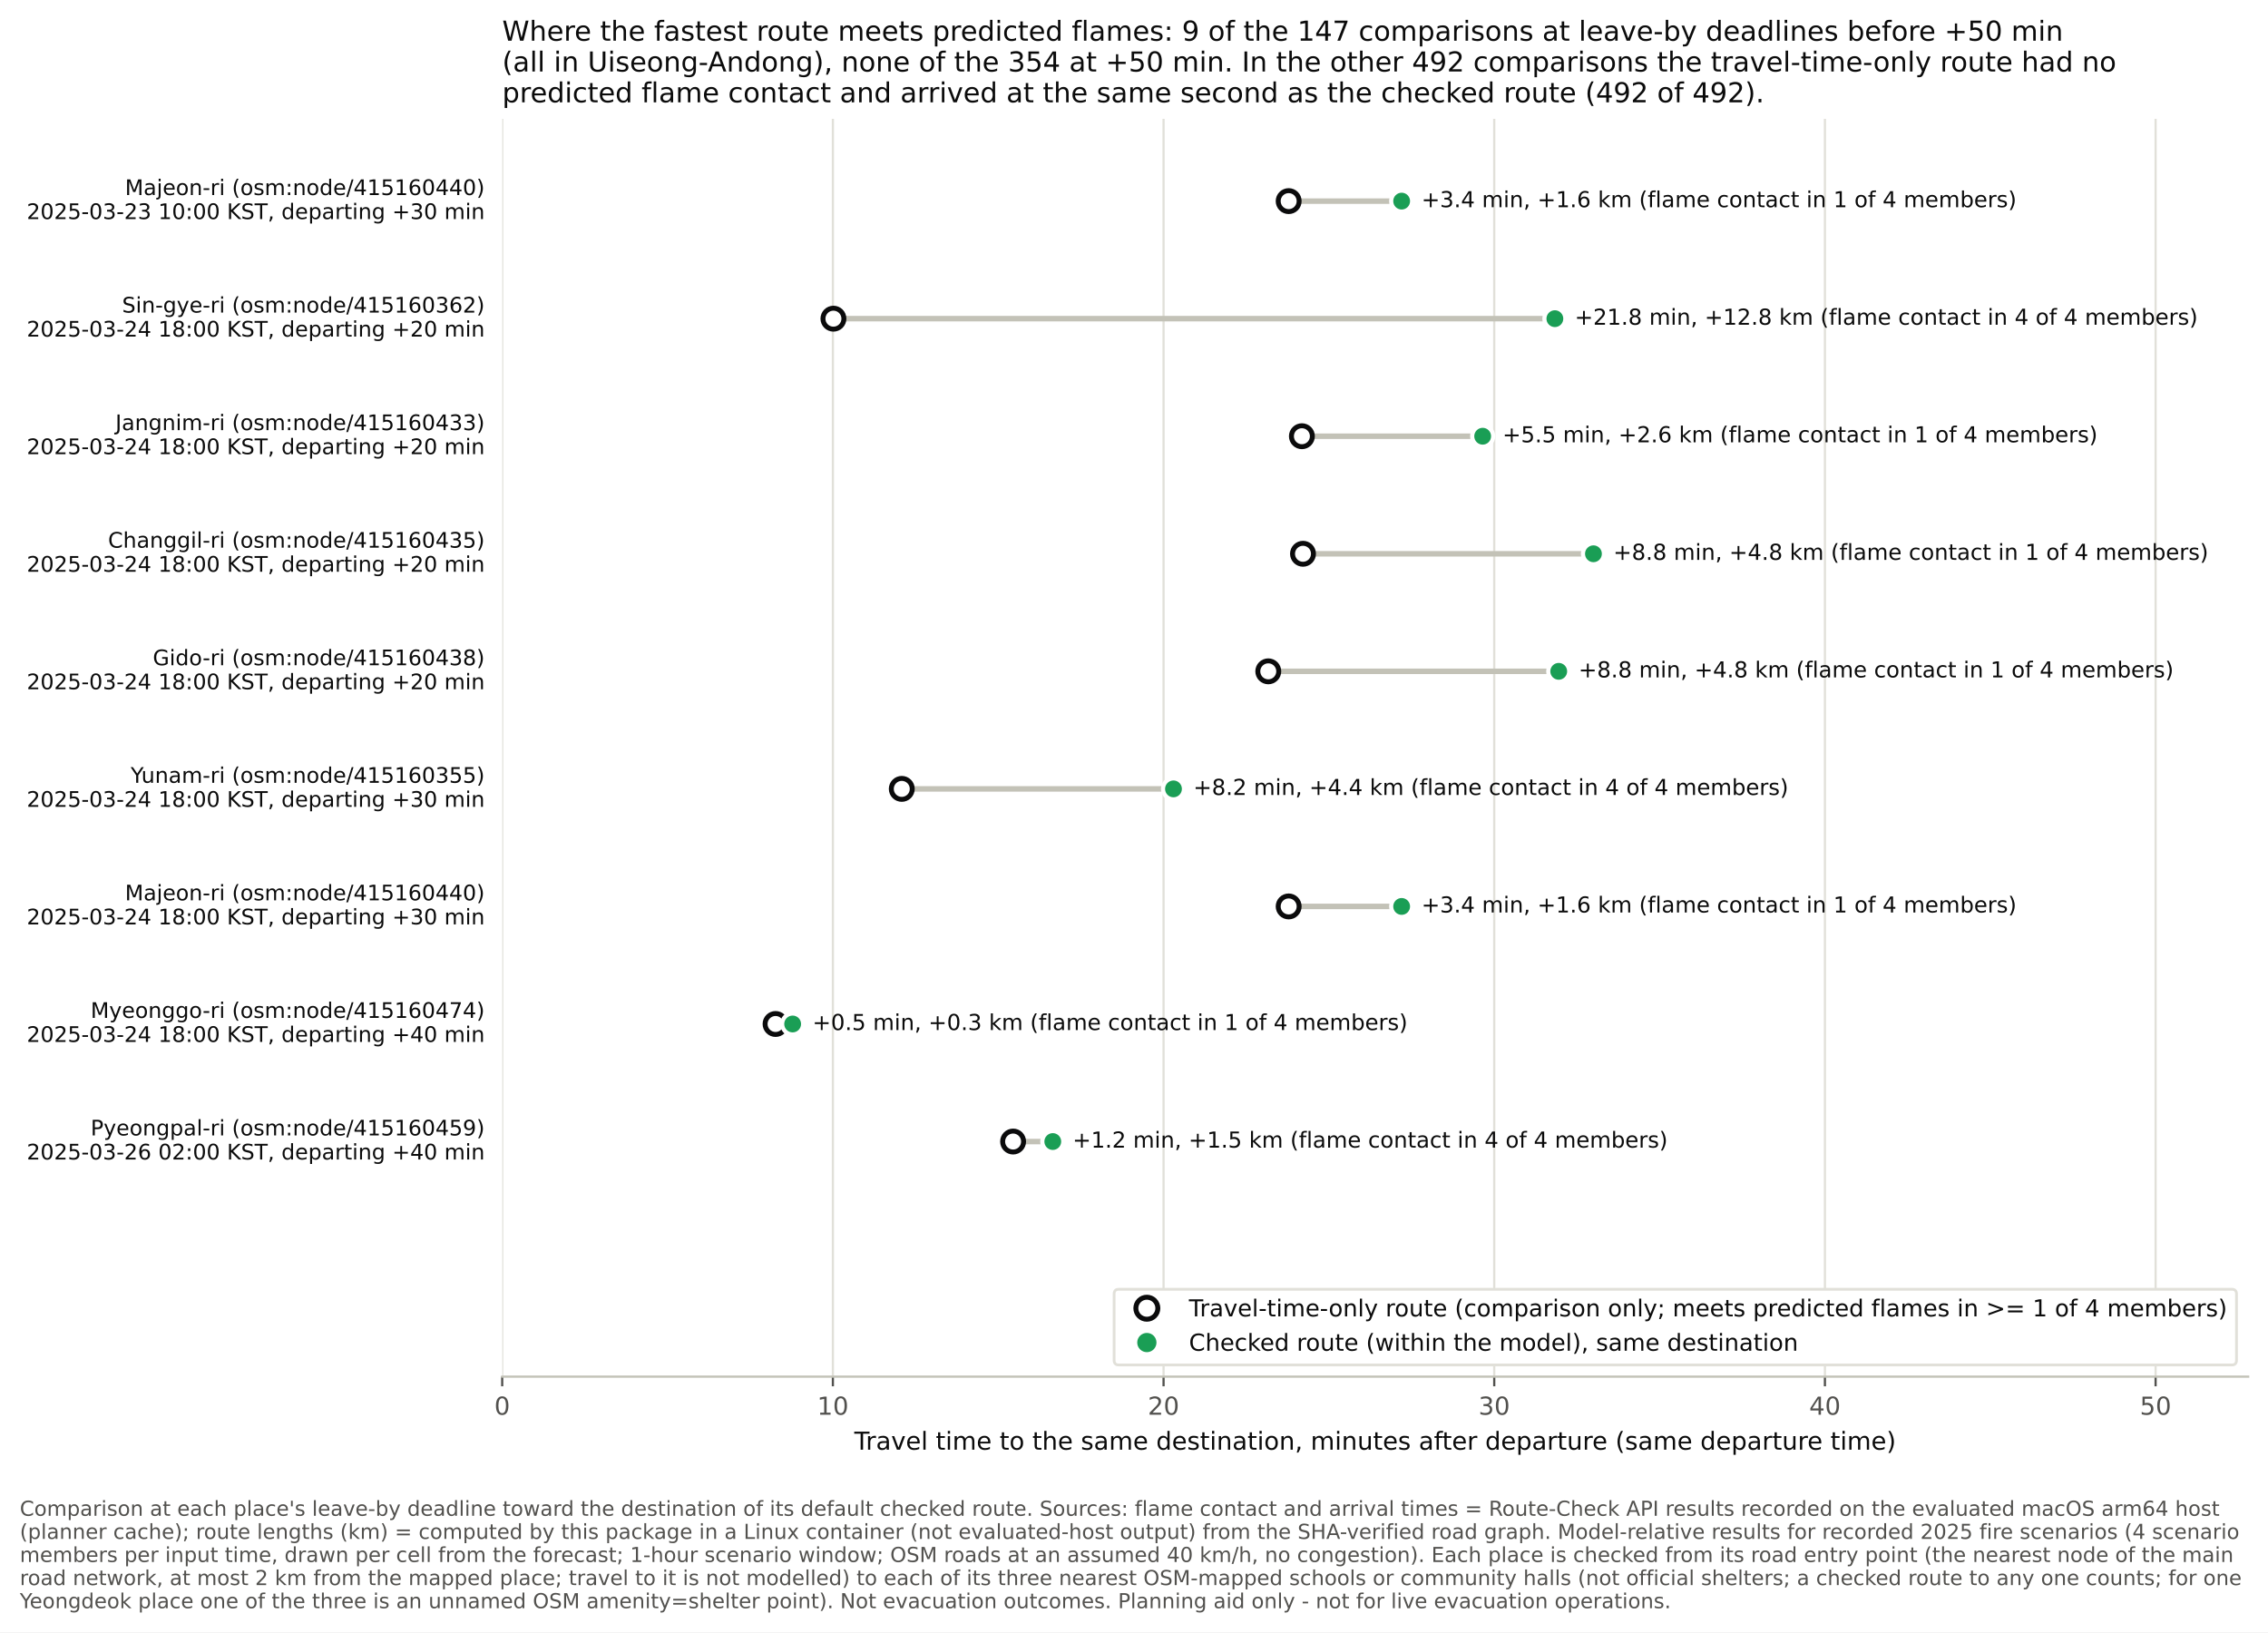
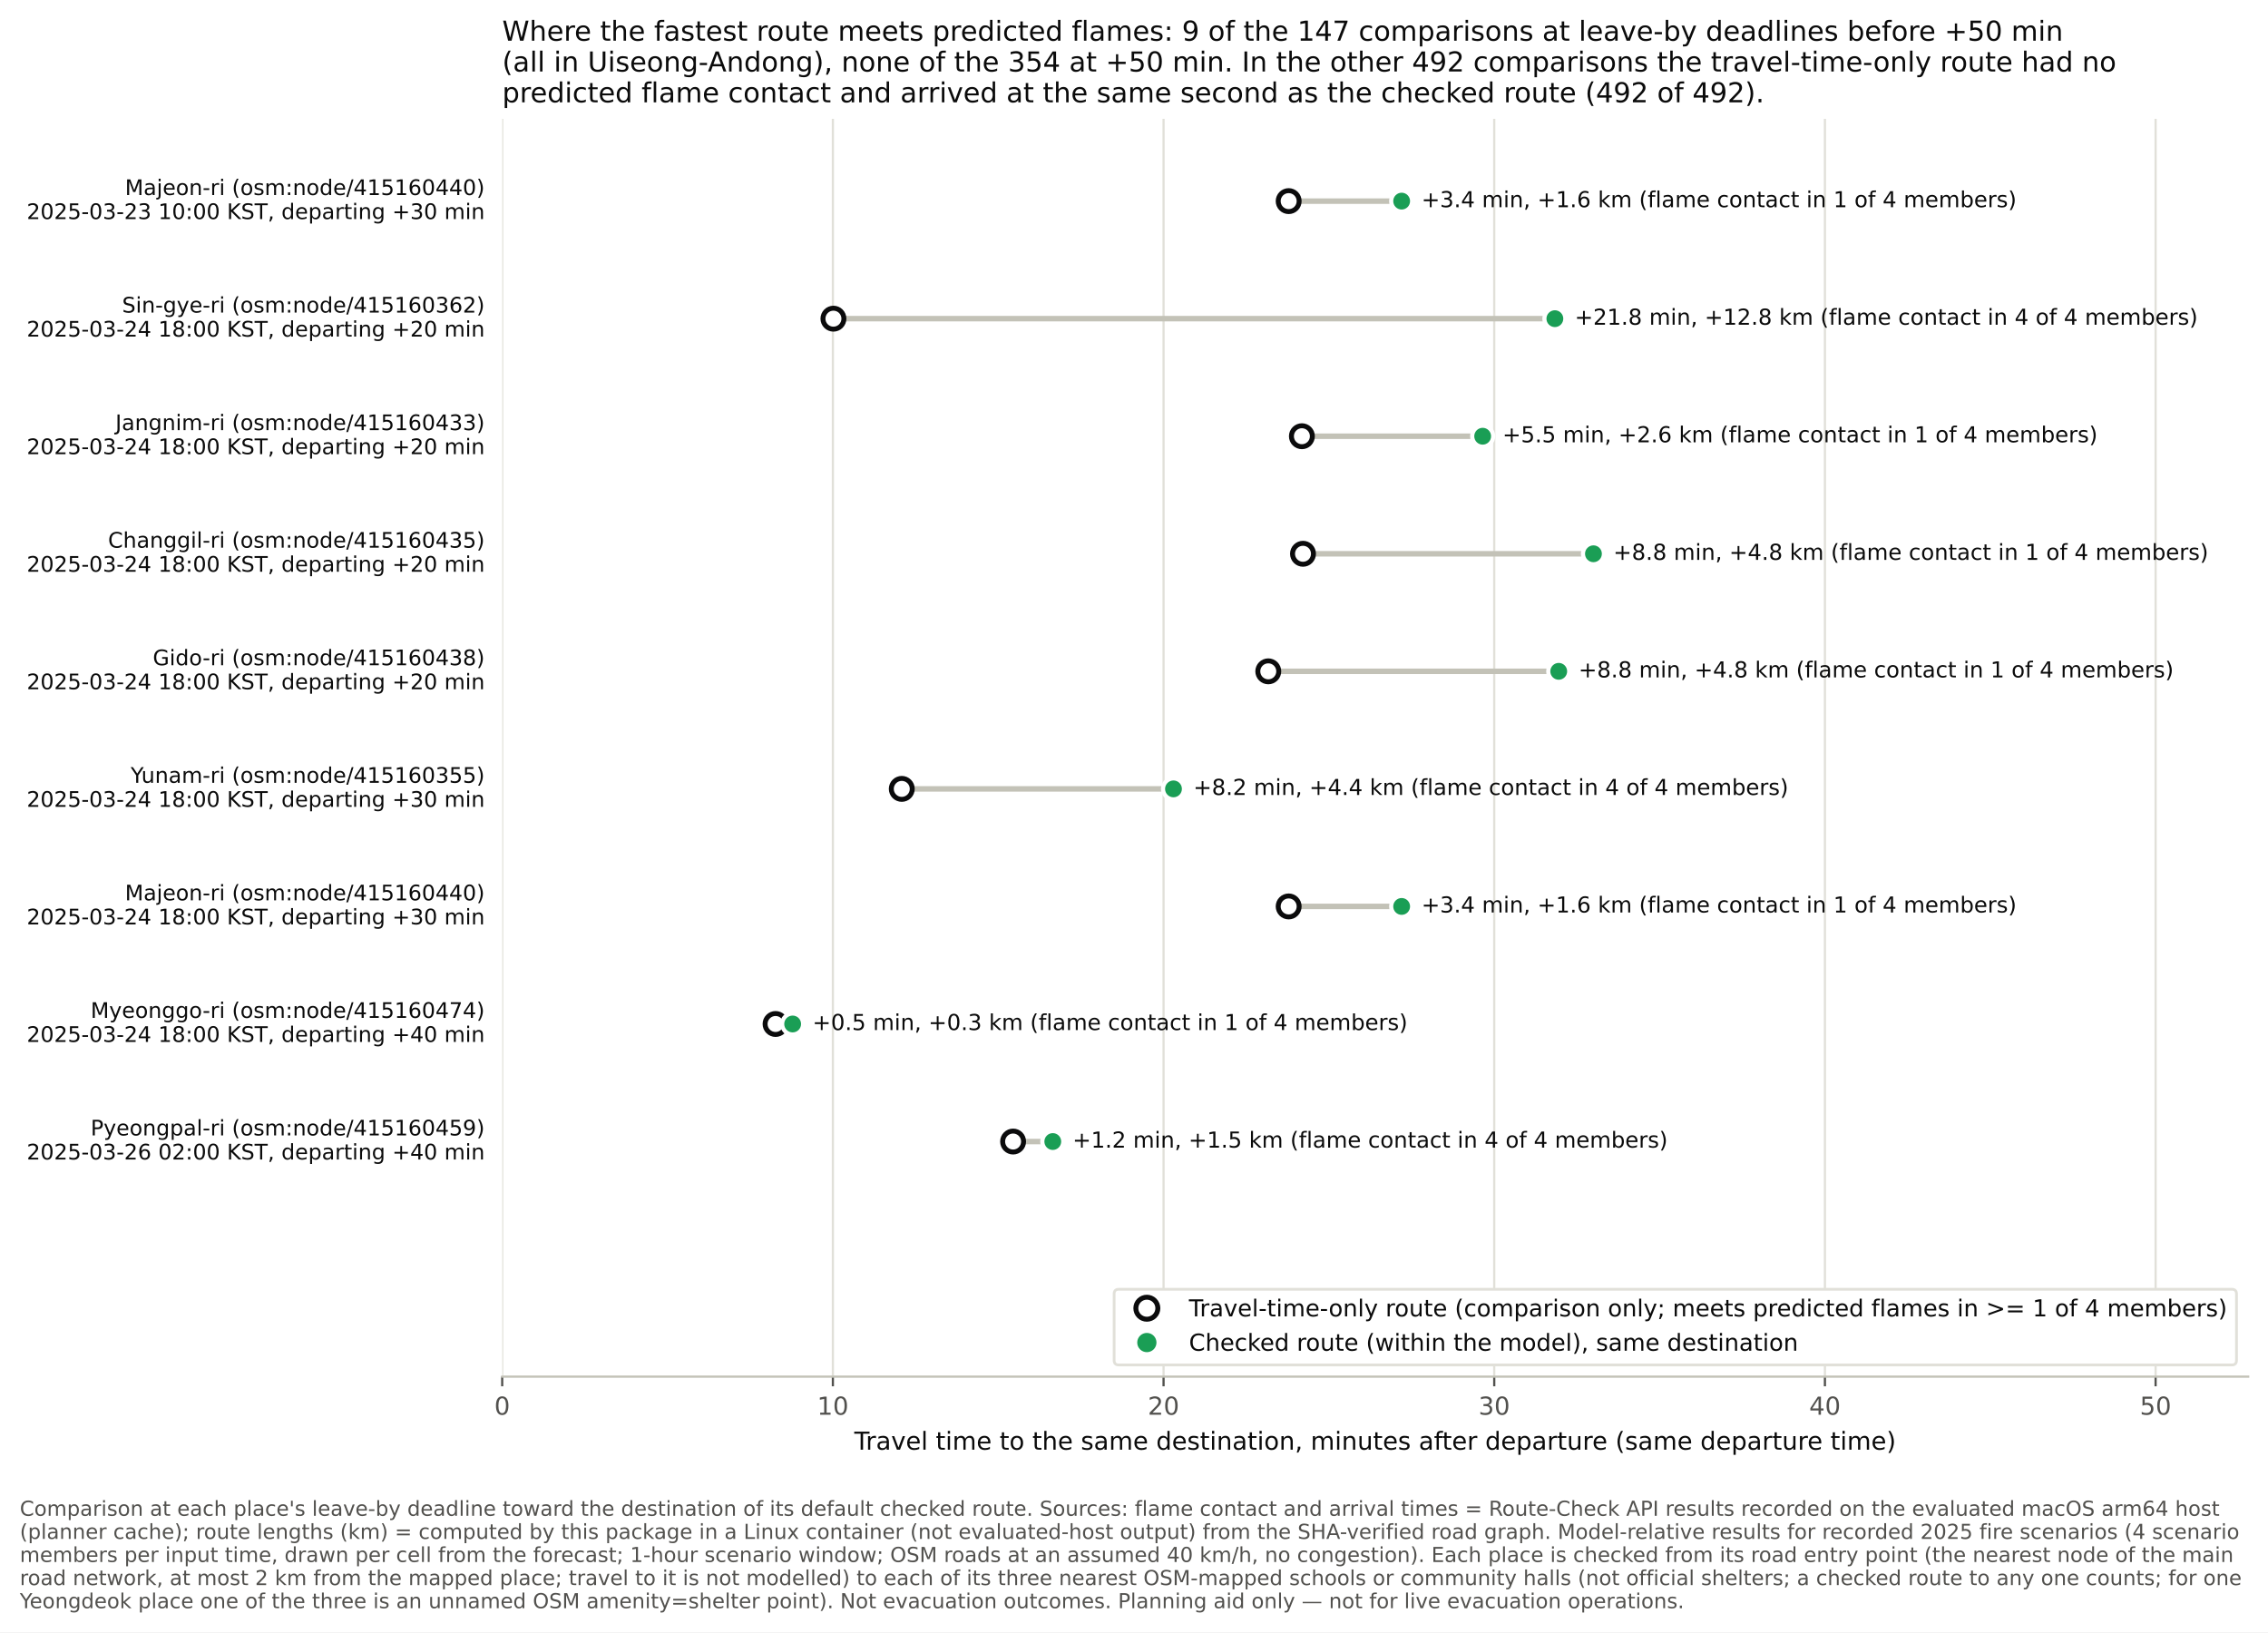
<svg xmlns="http://www.w3.org/2000/svg" xmlns:xlink="http://www.w3.org/1999/xlink" width="824.4pt" height="593.314pt" viewBox="0 0 824.4 593.314" version="1.1">
  <defs>
    <style type="text/css">*{stroke-linejoin: round; stroke-linecap: butt}</style>
  </defs>
  <g id="figure_1">
    <g id="patch_1">
      <path d="M 0 593.314  L 824.4 593.314  L 824.4 0  L 0 0  z " style="fill: #ffffff" />
    </g>
    <g id="axes_1">
      <g id="patch_2">
        <path d="M 182.547 500.386  L 817.2 500.386  L 817.2 43.194  L 182.547 43.194  z " style="fill: #ffffff" />
      </g>
      <g id="matplotlib.axis_1">
        <g id="xtick_1">
          <g id="line2d_1">
            <path d="M 182.547 500.386  L 182.547 43.194  " clip-path="url(#p0546d9c8ae)" style="fill: none; stroke: #e1e0d9; stroke-width: 0.8; stroke-linecap: square" />
          </g>
          <g id="line2d_2">
            <defs>
              <path id="mf83647d664" d="M 0 0  L 0 3.5  " style="stroke: #52514e; stroke-width: 0.8" />
            </defs>
            <g>
              <use xlink:href="#mf83647d664" x="182.547" y="500.386" style="fill: #52514e; stroke: #52514e; stroke-width: 0.8" />
            </g>
          </g>
          <g id="text_1">
            <text style="fill: #52514e; font: 9px 'DejaVu Sans'; text-anchor: middle" x="182.547" y="514.225" transform="rotate(-0 182.547 514.2247)">0</text>
          </g>
        </g>
        <g id="xtick_2">
          <g id="line2d_3">
            <path d="M 302.746 500.386  L 302.746 43.194  " clip-path="url(#p0546d9c8ae)" style="fill: none; stroke: #e1e0d9; stroke-width: 0.8; stroke-linecap: square" />
          </g>
          <g id="line2d_4">
            <g>
              <use xlink:href="#mf83647d664" x="302.746" y="500.386" style="fill: #52514e; stroke: #52514e; stroke-width: 0.8" />
            </g>
          </g>
          <g id="text_2">
            <text style="fill: #52514e; font: 9px 'DejaVu Sans'; text-anchor: middle" x="302.746" y="514.225" transform="rotate(-0 302.7464 514.2247)">10</text>
          </g>
        </g>
        <g id="xtick_3">
          <g id="line2d_5">
            <path d="M 422.946 500.386  L 422.946 43.194  " clip-path="url(#p0546d9c8ae)" style="fill: none; stroke: #e1e0d9; stroke-width: 0.8; stroke-linecap: square" />
          </g>
          <g id="line2d_6">
            <g>
              <use xlink:href="#mf83647d664" x="422.946" y="500.386" style="fill: #52514e; stroke: #52514e; stroke-width: 0.8" />
            </g>
          </g>
          <g id="text_3">
            <text style="fill: #52514e; font: 9px 'DejaVu Sans'; text-anchor: middle" x="422.946" y="514.225" transform="rotate(-0 422.9459 514.2247)">20</text>
          </g>
        </g>
        <g id="xtick_4">
          <g id="line2d_7">
            <path d="M 543.145 500.386  L 543.145 43.194  " clip-path="url(#p0546d9c8ae)" style="fill: none; stroke: #e1e0d9; stroke-width: 0.8; stroke-linecap: square" />
          </g>
          <g id="line2d_8">
            <g>
              <use xlink:href="#mf83647d664" x="543.145" y="500.386" style="fill: #52514e; stroke: #52514e; stroke-width: 0.8" />
            </g>
          </g>
          <g id="text_4">
            <text style="fill: #52514e; font: 9px 'DejaVu Sans'; text-anchor: middle" x="543.145" y="514.225" transform="rotate(-0 543.1453 514.2247)">30</text>
          </g>
        </g>
        <g id="xtick_5">
          <g id="line2d_9">
            <path d="M 663.345 500.386  L 663.345 43.194  " clip-path="url(#p0546d9c8ae)" style="fill: none; stroke: #e1e0d9; stroke-width: 0.8; stroke-linecap: square" />
          </g>
          <g id="line2d_10">
            <g>
              <use xlink:href="#mf83647d664" x="663.345" y="500.386" style="fill: #52514e; stroke: #52514e; stroke-width: 0.8" />
            </g>
          </g>
          <g id="text_5">
            <text style="fill: #52514e; font: 9px 'DejaVu Sans'; text-anchor: middle" x="663.345" y="514.225" transform="rotate(-0 663.3447 514.2247)">40</text>
          </g>
        </g>
        <g id="xtick_6">
          <g id="line2d_11">
            <path d="M 783.544 500.386  L 783.544 43.194  " clip-path="url(#p0546d9c8ae)" style="fill: none; stroke: #e1e0d9; stroke-width: 0.8; stroke-linecap: square" />
          </g>
          <g id="line2d_12">
            <g>
              <use xlink:href="#mf83647d664" x="783.544" y="500.386" style="fill: #52514e; stroke: #52514e; stroke-width: 0.8" />
            </g>
          </g>
          <g id="text_6">
            <text style="fill: #52514e; font: 9px 'DejaVu Sans'; text-anchor: middle" x="783.544" y="514.225" transform="rotate(-0 783.5442 514.2247)">50</text>
          </g>
        </g>
        <g id="text_7">
          <text style="fill: #0b0b0b; font: 9px 'DejaVu Sans'; text-anchor: middle" x="499.873" y="526.935" transform="rotate(-0 499.8735 526.935)">Travel time to the same destination, minutes after departure (same departure time)</text>
        </g>
      </g>
      <g id="matplotlib.axis_2" />
      <g id="line2d_13">
        <path d="M 368.255 414.93  L 382.679 414.93  " clip-path="url(#p0546d9c8ae)" style="fill: none; stroke: #c3c2b7; stroke-width: 2; stroke-linecap: round" />
      </g>
      <g id="line2d_14">
        <path d="M 281.912 372.201  L 288.122 372.201  " clip-path="url(#p0546d9c8ae)" style="fill: none; stroke: #c3c2b7; stroke-width: 2; stroke-linecap: round" />
      </g>
      <g id="line2d_15">
        <path d="M 468.421 329.473  L 509.489 329.473  " clip-path="url(#p0546d9c8ae)" style="fill: none; stroke: #c3c2b7; stroke-width: 2; stroke-linecap: round" />
      </g>
      <g id="line2d_16">
        <path d="M 327.788 286.745  L 426.552 286.745  " clip-path="url(#p0546d9c8ae)" style="fill: none; stroke: #c3c2b7; stroke-width: 2; stroke-linecap: round" />
      </g>
      <g id="line2d_17">
        <path d="M 461.009 244.017  L 566.584 244.017  " clip-path="url(#p0546d9c8ae)" style="fill: none; stroke: #c3c2b7; stroke-width: 2; stroke-linecap: round" />
      </g>
      <g id="line2d_18">
        <path d="M 473.63 201.288  L 579.205 201.288  " clip-path="url(#p0546d9c8ae)" style="fill: none; stroke: #c3c2b7; stroke-width: 2; stroke-linecap: round" />
      </g>
      <g id="line2d_19">
        <path d="M 473.229 158.56  L 538.938 158.56  " clip-path="url(#p0546d9c8ae)" style="fill: none; stroke: #c3c2b7; stroke-width: 2; stroke-linecap: round" />
      </g>
      <g id="line2d_20">
        <path d="M 302.947 115.832  L 565.182 115.832  " clip-path="url(#p0546d9c8ae)" style="fill: none; stroke: #c3c2b7; stroke-width: 2; stroke-linecap: round" />
      </g>
      <g id="line2d_21">
        <path d="M 468.421 73.104  L 509.489 73.104  " clip-path="url(#p0546d9c8ae)" style="fill: none; stroke: #c3c2b7; stroke-width: 2; stroke-linecap: round" />
      </g>
      <g id="patch_3">
        <path d="M 182.547 500.386  L 817.2 500.386  " style="fill: none; stroke: #c3c2b7; stroke-width: 0.8; stroke-linejoin: miter; stroke-linecap: square" />
      </g>
      <g id="PathCollection_1">
        <defs>
          <path id="m7acad00483" d="M 0 3.808  C 1.01 3.808 1.979 3.407 2.693 2.693  C 3.407 1.979 3.808 1.01 3.808 0  C 3.808 -1.01 3.407 -1.979 2.693 -2.693  C 1.979 -3.407 1.01 -3.808 0 -3.808  C -1.01 -3.808 -1.979 -3.407 -2.693 -2.693  C -3.407 -1.979 -3.808 -1.01 -3.808 0  C -3.808 1.01 -3.407 1.979 -2.693 2.693  C -1.979 3.407 -1.01 3.808 0 3.808  z " style="stroke: #0b0b0c; stroke-width: 1.8" />
        </defs>
        <g clip-path="url(#p0546d9c8ae)">
          <use xlink:href="#m7acad00483" x="368.255" y="414.93" style="fill: #ffffff; stroke: #0b0b0c; stroke-width: 1.8" />
        </g>
      </g>
      <g id="PathCollection_2">
        <defs>
          <path id="m1a3d055303" d="M 0 3.808  C 1.01 3.808 1.979 3.407 2.693 2.693  C 3.407 1.979 3.808 1.01 3.808 0  C 3.808 -1.01 3.407 -1.979 2.693 -2.693  C 1.979 -3.407 1.01 -3.808 0 -3.808  C -1.01 -3.808 -1.979 -3.407 -2.693 -2.693  C -3.407 -1.979 -3.808 -1.01 -3.808 0  C -3.808 1.01 -3.407 1.979 -2.693 2.693  C -1.979 3.407 -1.01 3.808 0 3.808  z " style="stroke: #ffffff; stroke-width: 1.5" />
        </defs>
        <g clip-path="url(#p0546d9c8ae)">
          <use xlink:href="#m1a3d055303" x="382.679" y="414.93" style="fill: #1a9e55; stroke: #ffffff; stroke-width: 1.5" />
        </g>
      </g>
      <g id="text_8">
        <text style="fill: #0b0b0b; font: 8px 'DejaVu Sans'; text-anchor: start" x="389.891" y="417.137" transform="rotate(-0 389.891 417.1371)">+1.2 min, +1.5 km (flame contact in 4 of 4 members)</text>
      </g>
      <g id="text_9">
        <text style="fill: #0b0b0b; font: 7.8px 'DejaVu Sans'" transform="translate(32.94128 412.7148)">Pyeongpal-ri (osm:node/415160459)</text>
        <text style="fill: #0b0b0b; font: 7.8px 'DejaVu Sans'" transform="translate(9.708251 421.4491)">2025-03-26 02:00 KST, departing +40 min</text>
      </g>
      <g id="PathCollection_3">
        <g clip-path="url(#p0546d9c8ae)">
          <use xlink:href="#m7acad00483" x="281.912" y="372.201" style="fill: #ffffff; stroke: #0b0b0c; stroke-width: 1.8" />
        </g>
      </g>
      <g id="PathCollection_4">
        <g clip-path="url(#p0546d9c8ae)">
          <use xlink:href="#m1a3d055303" x="288.122" y="372.201" style="fill: #1a9e55; stroke: #ffffff; stroke-width: 1.5" />
        </g>
      </g>
      <g id="text_10">
        <text style="fill: #0b0b0b; font: 8px 'DejaVu Sans'; text-anchor: start" x="295.334" y="374.409" transform="rotate(-0 295.3341 374.4089)">+0.5 min, +0.3 km (flame contact in 1 of 4 members)</text>
      </g>
      <g id="text_11">
        <text style="fill: #0b0b0b; font: 7.8px 'DejaVu Sans'" transform="translate(32.9425 369.9866)">Myeonggo-ri (osm:node/415160474)</text>
        <text style="fill: #0b0b0b; font: 7.8px 'DejaVu Sans'" transform="translate(9.708251 378.7208)">2025-03-24 18:00 KST, departing +40 min</text>
      </g>
      <g id="PathCollection_5">
        <g clip-path="url(#p0546d9c8ae)">
          <use xlink:href="#m7acad00483" x="468.421" y="329.473" style="fill: #ffffff; stroke: #0b0b0c; stroke-width: 1.8" />
        </g>
      </g>
      <g id="PathCollection_6">
        <g clip-path="url(#p0546d9c8ae)">
          <use xlink:href="#m1a3d055303" x="509.489" y="329.473" style="fill: #1a9e55; stroke: #ffffff; stroke-width: 1.5" />
        </g>
      </g>
      <g id="text_12">
        <text style="fill: #0b0b0b; font: 8px 'DejaVu Sans'; text-anchor: start" x="516.701" y="331.681" transform="rotate(-0 516.7014 331.6807)">+3.4 min, +1.6 km (flame contact in 1 of 4 members)</text>
      </g>
      <g id="text_13">
        <text style="fill: #0b0b0b; font: 7.8px 'DejaVu Sans'" transform="translate(45.43469 327.2583)">Majeon-ri (osm:node/415160440)</text>
        <text style="fill: #0b0b0b; font: 7.8px 'DejaVu Sans'" transform="translate(9.708251 335.9926)">2025-03-24 18:00 KST, departing +30 min</text>
      </g>
      <g id="PathCollection_7">
        <g clip-path="url(#p0546d9c8ae)">
          <use xlink:href="#m7acad00483" x="327.788" y="286.745" style="fill: #ffffff; stroke: #0b0b0c; stroke-width: 1.8" />
        </g>
      </g>
      <g id="PathCollection_8">
        <g clip-path="url(#p0546d9c8ae)">
          <use xlink:href="#m1a3d055303" x="426.552" y="286.745" style="fill: #1a9e55; stroke: #ffffff; stroke-width: 1.5" />
        </g>
      </g>
      <g id="text_14">
        <text style="fill: #0b0b0b; font: 8px 'DejaVu Sans'; text-anchor: start" x="433.764" y="288.952" transform="rotate(-0 433.7638 288.9524)">+8.2 min, +4.4 km (flame contact in 4 of 4 members)</text>
      </g>
      <g id="text_15">
        <text style="fill: #0b0b0b; font: 7.8px 'DejaVu Sans'" transform="translate(47.4956 284.5301)">Yunam-ri (osm:node/415160355)</text>
        <text style="fill: #0b0b0b; font: 7.8px 'DejaVu Sans'" transform="translate(9.708251 293.2644)">2025-03-24 18:00 KST, departing +30 min</text>
      </g>
      <g id="PathCollection_9">
        <g clip-path="url(#p0546d9c8ae)">
          <use xlink:href="#m7acad00483" x="461.009" y="244.017" style="fill: #ffffff; stroke: #0b0b0c; stroke-width: 1.8" />
        </g>
      </g>
      <g id="PathCollection_10">
        <g clip-path="url(#p0546d9c8ae)">
          <use xlink:href="#m1a3d055303" x="566.584" y="244.017" style="fill: #1a9e55; stroke: #ffffff; stroke-width: 1.5" />
        </g>
      </g>
      <g id="text_16">
        <text style="fill: #0b0b0b; font: 8px 'DejaVu Sans'; text-anchor: start" x="573.796" y="246.224" transform="rotate(-0 573.7962 246.2242)">+8.8 min, +4.8 km (flame contact in 1 of 4 members)</text>
      </g>
      <g id="text_17">
        <text style="fill: #0b0b0b; font: 7.8px 'DejaVu Sans'" transform="translate(55.54544 241.8019)">Gido-ri (osm:node/415160438)</text>
        <text style="fill: #0b0b0b; font: 7.8px 'DejaVu Sans'" transform="translate(9.708251 250.5362)">2025-03-24 18:00 KST, departing +20 min</text>
      </g>
      <g id="PathCollection_11">
        <g clip-path="url(#p0546d9c8ae)">
          <use xlink:href="#m7acad00483" x="473.63" y="201.288" style="fill: #ffffff; stroke: #0b0b0c; stroke-width: 1.8" />
        </g>
      </g>
      <g id="PathCollection_12">
        <g clip-path="url(#p0546d9c8ae)">
          <use xlink:href="#m1a3d055303" x="579.205" y="201.288" style="fill: #1a9e55; stroke: #ffffff; stroke-width: 1.5" />
        </g>
      </g>
      <g id="text_18">
        <text style="fill: #0b0b0b; font: 8px 'DejaVu Sans'; text-anchor: start" x="586.417" y="203.496" transform="rotate(-0 586.4171 203.496)">+8.8 min, +4.8 km (flame contact in 1 of 4 members)</text>
      </g>
      <g id="text_19">
        <text style="fill: #0b0b0b; font: 7.8px 'DejaVu Sans'" transform="translate(39.27634 199.0737)">Changgil-ri (osm:node/415160435)</text>
        <text style="fill: #0b0b0b; font: 7.8px 'DejaVu Sans'" transform="translate(9.708251 207.808)">2025-03-24 18:00 KST, departing +20 min</text>
      </g>
      <g id="PathCollection_13">
        <g clip-path="url(#p0546d9c8ae)">
          <use xlink:href="#m7acad00483" x="473.229" y="158.56" style="fill: #ffffff; stroke: #0b0b0c; stroke-width: 1.8" />
        </g>
      </g>
      <g id="PathCollection_14">
        <g clip-path="url(#p0546d9c8ae)">
          <use xlink:href="#m1a3d055303" x="538.938" y="158.56" style="fill: #1a9e55; stroke: #ffffff; stroke-width: 1.5" />
        </g>
      </g>
      <g id="text_20">
        <text style="fill: #0b0b0b; font: 8px 'DejaVu Sans'; text-anchor: start" x="546.15" y="160.768" transform="rotate(-0 546.1503 160.7678)">+5.5 min, +2.6 km (flame contact in 1 of 4 members)</text>
      </g>
      <g id="text_21">
        <text style="fill: #0b0b0b; font: 7.8px 'DejaVu Sans'" transform="translate(41.94297 156.3454)">Jangnim-ri (osm:node/415160433)</text>
        <text style="fill: #0b0b0b; font: 7.8px 'DejaVu Sans'" transform="translate(9.708251 165.0797)">2025-03-24 18:00 KST, departing +20 min</text>
      </g>
      <g id="PathCollection_15">
        <g clip-path="url(#p0546d9c8ae)">
          <use xlink:href="#m7acad00483" x="302.947" y="115.832" style="fill: #ffffff; stroke: #0b0b0c; stroke-width: 1.8" />
        </g>
      </g>
      <g id="PathCollection_16">
        <g clip-path="url(#p0546d9c8ae)">
          <use xlink:href="#m1a3d055303" x="565.182" y="115.832" style="fill: #1a9e55; stroke: #ffffff; stroke-width: 1.5" />
        </g>
      </g>
      <g id="text_22">
        <text style="fill: #0b0b0b; font: 8px 'DejaVu Sans'; text-anchor: start" x="572.394" y="118.04" transform="rotate(-0 572.3938 118.0395)">+21.8 min, +12.8 km (flame contact in 4 of 4 members)</text>
      </g>
      <g id="text_23">
        <text style="fill: #0b0b0b; font: 7.8px 'DejaVu Sans'" transform="translate(44.38291 113.6172)">Sin-gye-ri (osm:node/415160362)</text>
        <text style="fill: #0b0b0b; font: 7.8px 'DejaVu Sans'" transform="translate(9.708251 122.3515)">2025-03-24 18:00 KST, departing +20 min</text>
      </g>
      <g id="PathCollection_17">
        <g clip-path="url(#p0546d9c8ae)">
          <use xlink:href="#m7acad00483" x="468.421" y="73.104" style="fill: #ffffff; stroke: #0b0b0c; stroke-width: 1.8" />
        </g>
      </g>
      <g id="PathCollection_18">
        <g clip-path="url(#p0546d9c8ae)">
          <use xlink:href="#m1a3d055303" x="509.489" y="73.104" style="fill: #1a9e55; stroke: #ffffff; stroke-width: 1.5" />
        </g>
      </g>
      <g id="text_24">
        <text style="fill: #0b0b0b; font: 8px 'DejaVu Sans'; text-anchor: start" x="516.701" y="75.311" transform="rotate(-0 516.7014 75.31132)">+3.4 min, +1.6 km (flame contact in 1 of 4 members)</text>
      </g>
      <g id="text_25">
        <text style="fill: #0b0b0b; font: 7.8px 'DejaVu Sans'" transform="translate(45.43469 70.88899)">Majeon-ri (osm:node/415160440)</text>
        <text style="fill: #0b0b0b; font: 7.8px 'DejaVu Sans'" transform="translate(9.708251 79.62328)">2025-03-23 10:00 KST, departing +30 min</text>
      </g>
      <g id="text_26">
        <text style="fill: #0b0b0b; font: 10px 'DejaVu Sans'" transform="translate(182.547 14.79844)">Where the fastest route meets predicted flames: 9 of the 147 comparisons at leave-by deadlines before +50 min</text>
        <text style="fill: #0b0b0b; font: 10px 'DejaVu Sans'" transform="translate(182.547 25.99625)">(all in Uiseong-Andong), none of the 354 at +50 min. In the other 492 comparisons the travel-time-only route had no</text>
        <text style="fill: #0b0b0b; font: 10px 'DejaVu Sans'" transform="translate(182.547 37.19406)">predicted flame contact and arrived at the same second as the checked route (492 of 492).</text>
      </g>
      <g id="legend_1">
        <g id="patch_4">
          <path d="M 406.673 496.136  L 811.25 496.136  Q 812.95 496.136 812.95 494.436  L 812.95 470.333  Q 812.95 468.633 811.25 468.633  L 406.673 468.633  Q 404.973 468.633 404.973 470.333  L 404.973 494.436  Q 404.973 496.136 406.673 496.136  z " style="fill: #ffffff; stroke: #e1e0d9; stroke-linejoin: miter" />
        </g>
        <g id="line2d_22">
          <defs>
            <path id="m6f4817323e" d="M 0 4  C 1.061 4 2.078 3.579 2.828 2.828  C 3.579 2.078 4 1.061 4 0  C 4 -1.061 3.579 -2.078 2.828 -2.828  C 2.078 -3.579 1.061 -4 0 -4  C -1.061 -4 -2.078 -3.579 -2.828 -2.828  C -3.579 -2.078 -4 -1.061 -4 0  C -4 1.061 -3.579 2.078 -2.828 2.828  C -2.078 3.579 -1.061 4 0 4  z " style="stroke: #0b0b0c; stroke-width: 1.8" />
          </defs>
          <g>
            <use xlink:href="#m6f4817323e" x="416.873" y="475.517" style="fill: #ffffff; stroke: #0b0b0c; stroke-width: 1.8" />
          </g>
        </g>
        <g id="text_27">
          <text style="fill: #0b0b0b; font: 8.5px 'DejaVu Sans'; text-anchor: start" x="432.173" y="478.492" transform="rotate(-0 432.1726 478.4919)">Travel-time-only route (comparison only; meets predicted flames in &gt;= 1 of 4 members)</text>
        </g>
        <g id="line2d_23">
          <defs>
            <path id="m2525b6ef50" d="M 0 4  C 1.061 4 2.078 3.579 2.828 2.828  C 3.579 2.078 4 1.061 4 0  C 4 -1.061 3.579 -2.078 2.828 -2.828  C 2.078 -3.579 1.061 -4 0 -4  C -1.061 -4 -2.078 -3.579 -2.828 -2.828  C -3.579 -2.078 -4 -1.061 -4 0  C -4 1.061 -3.579 2.078 -2.828 2.828  C -2.078 3.579 -1.061 4 0 4  z " style="stroke: #ffffff" />
          </defs>
          <g>
            <use xlink:href="#m2525b6ef50" x="416.873" y="487.993" style="fill: #1a9e55; stroke: #ffffff" />
          </g>
        </g>
        <g id="text_28">
          <text style="fill: #0b0b0b; font: 8.5px 'DejaVu Sans'; text-anchor: start" x="432.173" y="490.968" transform="rotate(-0 432.1726 490.9683)">Checked route (within the model), same destination</text>
        </g>
      </g>
    </g>
    <g id="text_29">
      <text style="fill: #52514e; font: 7.5px 'DejaVu Sans'" transform="translate(7.2 550.9609)">Comparison at each place's leave-by deadline toward the destination of its default checked route. Sources: flame contact and arrival times = Route-Check API results recorded on the evaluated macOS arm64 host</text>
      <text style="fill: #52514e; font: 7.5px 'DejaVu Sans'" transform="translate(7.2 559.3592)">(planner cache); route lengths (km) = computed by this package in a Linux container (not evaluated-host output) from the SHA-verified road graph. Model-relative results for recorded 2025 fire scenarios (4 scenario</text>
      <text style="fill: #52514e; font: 7.5px 'DejaVu Sans'" transform="translate(7.2 567.7576)">members per input time, drawn per cell from the forecast; 1-hour scenario window; OSM roads at an assumed 40 km/h, no congestion). Each place is checked from its road entry point (the nearest node of the main</text>
      <text style="fill: #52514e; font: 7.5px 'DejaVu Sans'" transform="translate(7.2 576.156)">road network, at most 2 km from the mapped place; travel to it is not modelled) to each of its three nearest OSM-mapped schools or community halls (not official shelters; a checked route to any one counts; for one</text>
-       <text style="fill: #52514e; font: 7.5px 'DejaVu Sans'" transform="translate(7.2 584.5543)">Yeongdeok place one of the three is an unnamed OSM amenity=shelter point). Not evacuation outcomes. Planning aid only - not for live evacuation operations.</text>
+       <text style="fill: #52514e; font: 7.5px 'DejaVu Sans'" transform="translate(7.2 584.5543)">Yeongdeok place one of the three is an unnamed OSM amenity=shelter point). Not evacuation outcomes. Planning aid only — not for live evacuation operations.</text>
    </g>
  </g>
  <defs>
    <clipPath id="p0546d9c8ae">
      <rect x="182.547" y="43.194" width="634.653" height="457.192" />
    </clipPath>
  </defs>
</svg>
